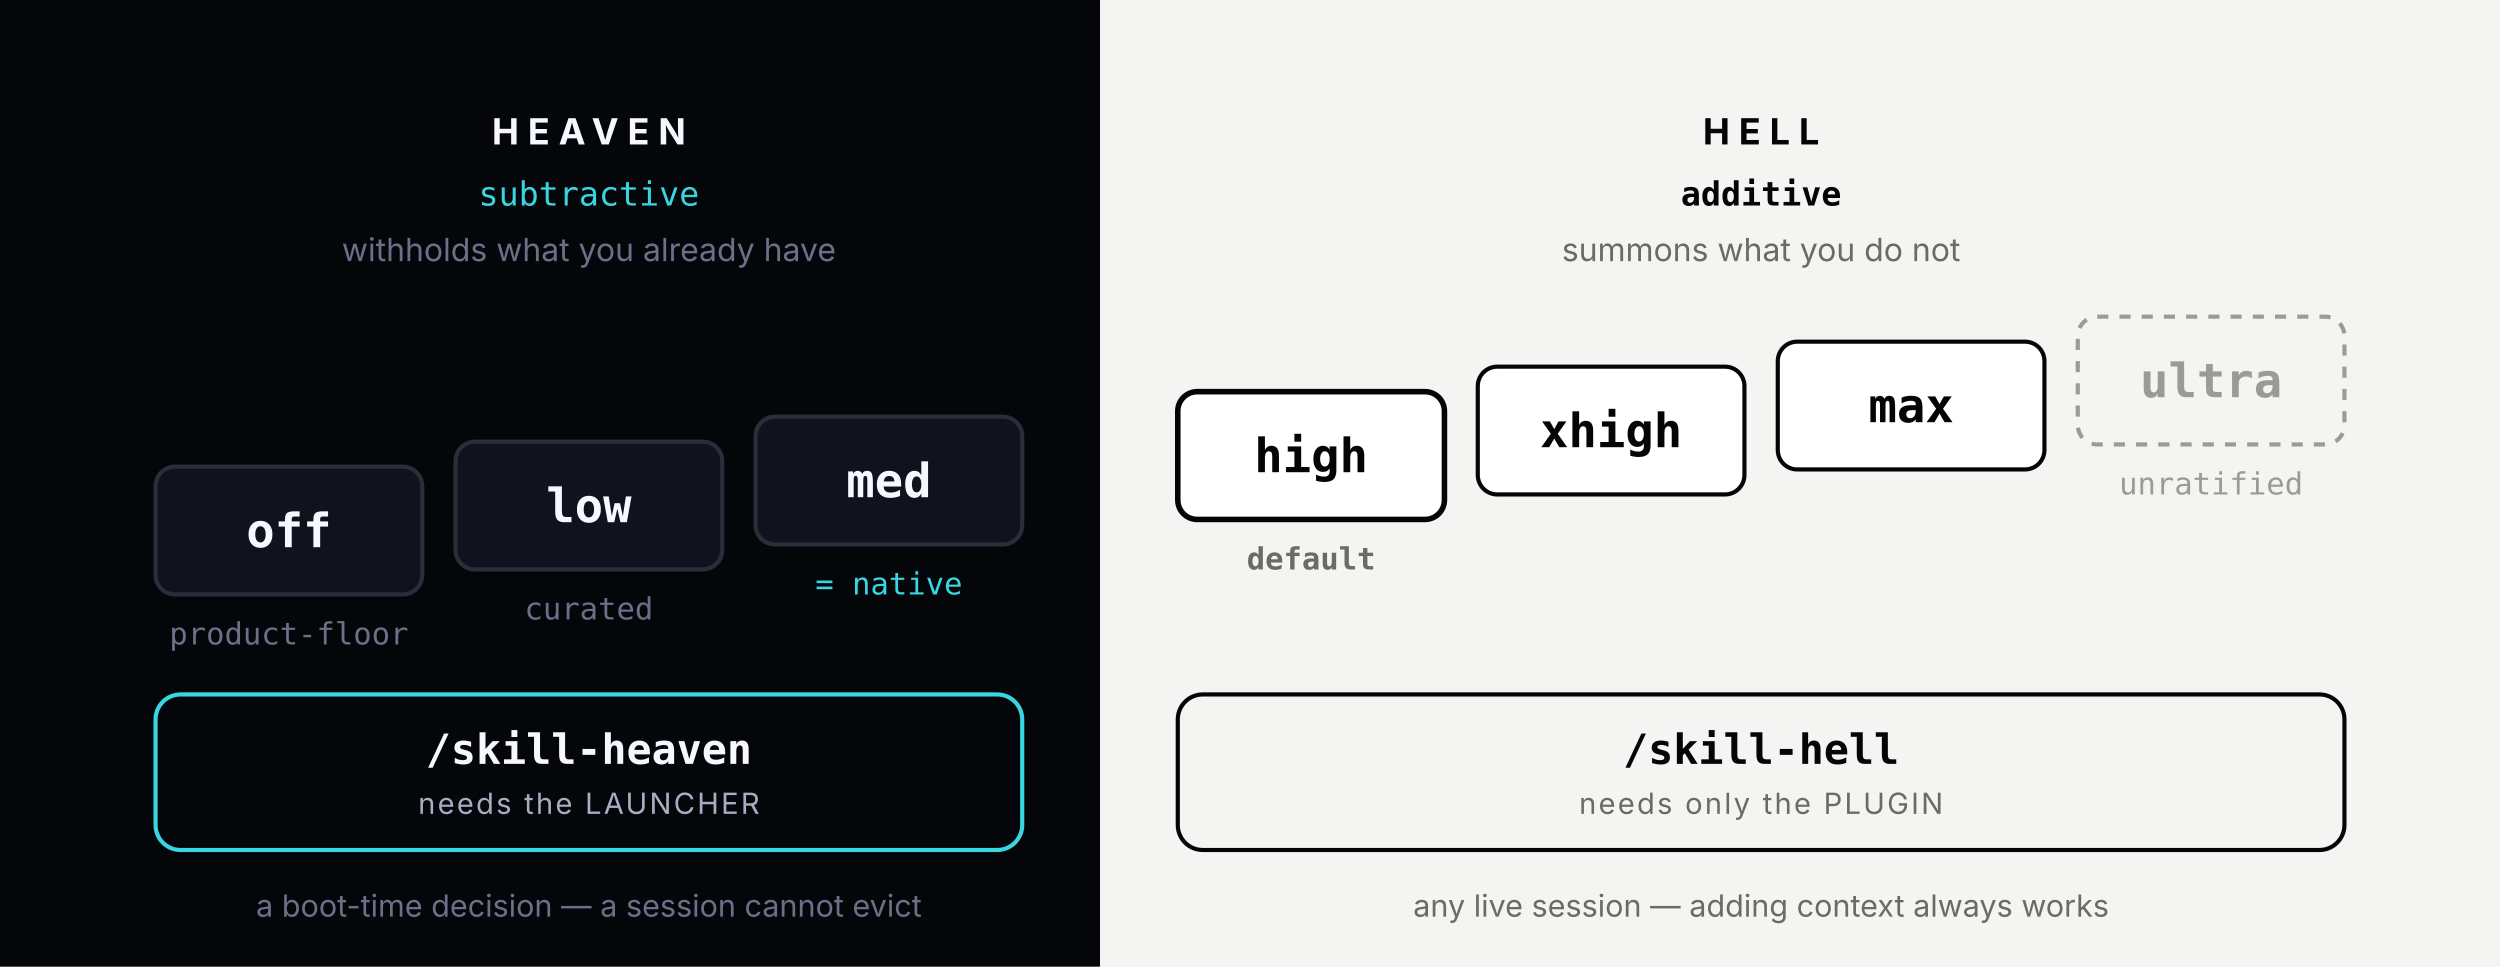
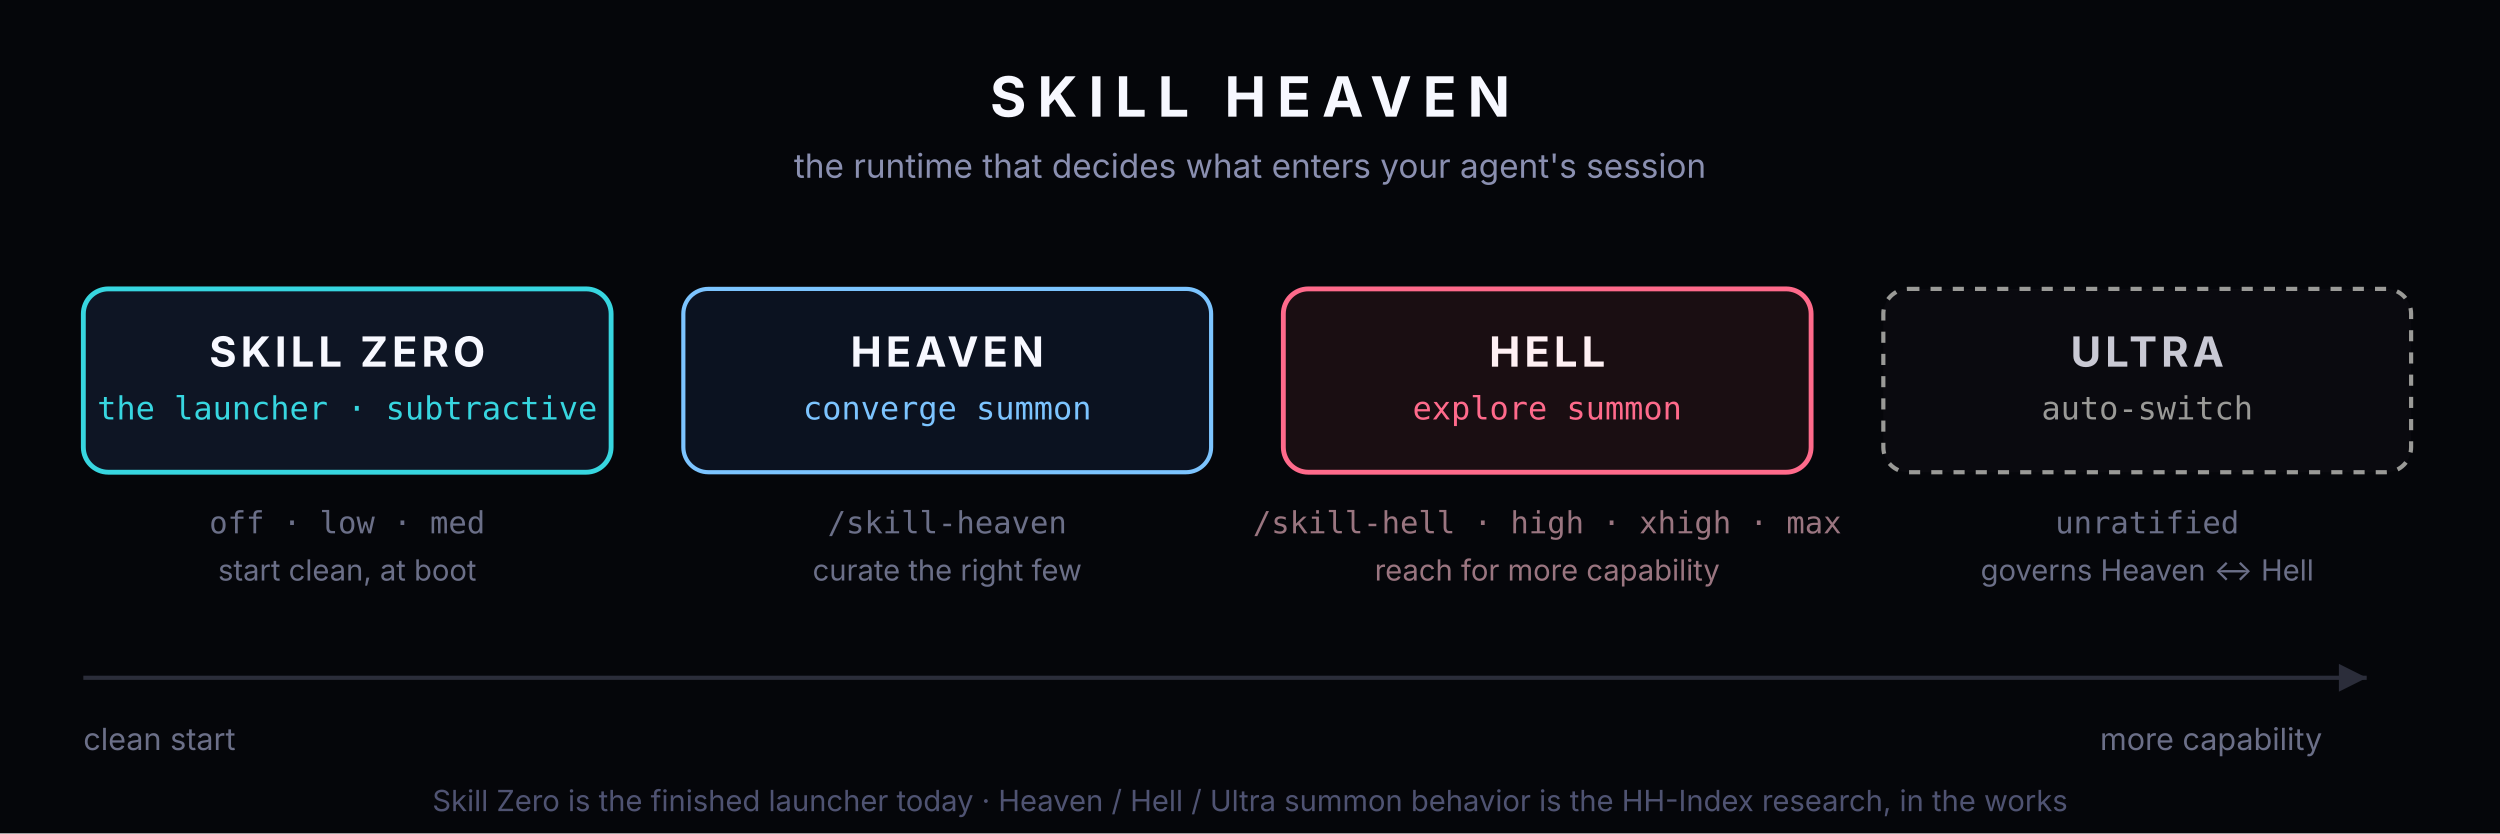
- <svg xmlns="http://www.w3.org/2000/svg" width="900" height="348" viewBox="0 0 900 348" role="img" aria-label="The entropy ladder. Heaven is subtractive and holds off, low, and med (which equals native); it is served by slash skill-heaven and needs the launcher. Hell is additive and holds high (the default), xhigh, max, and ultra (unratified); it is served by slash skill-hell and needs only the plugin.">
-   <rect x="0" y="0" width="396.0" height="348" fill="#05060a" />
-   <rect x="396.0" y="0" width="504.0" height="348" fill="#f4f4f2" />
-   <text x="212.0" y="52.0" font-family="'Space Grotesk','Inter',system-ui,sans-serif" font-size="13" font-weight="700" fill="#f7f8ff" text-anchor="middle" letter-spacing="3.2">HEAVEN</text>
-   <text x="212.0" y="74.0" font-family="'JetBrains Mono','SF Mono',ui-monospace,monospace" font-size="12" font-weight="400" fill="#37d6e0" text-anchor="middle">subtractive</text>
-   <text x="212.0" y="94.0" font-family="'Inter',system-ui,-apple-system,sans-serif" font-size="11.5" font-weight="400" fill="#6b6f88" text-anchor="middle">withholds what you already have</text>
-   <text x="634.0" y="52.0" font-family="'Space Grotesk','Inter',system-ui,sans-serif" font-size="13" font-weight="700" fill="#050505" text-anchor="middle" letter-spacing="3.2">HELL</text>
-   <text x="634.0" y="74.0" font-family="'JetBrains Mono','SF Mono',ui-monospace,monospace" font-size="12" font-weight="600" fill="#050505" text-anchor="middle">additive</text>
-   <text x="634.0" y="94.0" font-family="'Inter',system-ui,-apple-system,sans-serif" font-size="11.5" font-weight="400" fill="#6a6a68" text-anchor="middle">summons what you do not</text>
-   <rect x="56.0" y="168" width="96" height="46" rx="7" fill="#10121d" stroke="#2b2d3a" stroke-width="1.5" />
-   <text x="104.0" y="197.0" font-family="'JetBrains Mono','SF Mono',ui-monospace,monospace" font-size="17" font-weight="600" fill="#f7f8ff" text-anchor="middle">off</text>
-   <text x="104.0" y="232.0" font-family="'JetBrains Mono','SF Mono',ui-monospace,monospace" font-size="11" font-weight="400" fill="#6b6f88" text-anchor="middle">product-floor</text>
-   <rect x="164.0" y="159" width="96" height="46" rx="7" fill="#10121d" stroke="#2b2d3a" stroke-width="1.5" />
-   <text x="212.0" y="188.0" font-family="'JetBrains Mono','SF Mono',ui-monospace,monospace" font-size="17" font-weight="600" fill="#f7f8ff" text-anchor="middle">low</text>
-   <text x="212.0" y="223.0" font-family="'JetBrains Mono','SF Mono',ui-monospace,monospace" font-size="11" font-weight="400" fill="#6b6f88" text-anchor="middle">curated</text>
-   <rect x="272.0" y="150" width="96" height="46" rx="7" fill="#10121d" stroke="#2b2d3a" stroke-width="1.5" />
-   <text x="320.0" y="179.0" font-family="'JetBrains Mono','SF Mono',ui-monospace,monospace" font-size="17" font-weight="600" fill="#f7f8ff" text-anchor="middle">med</text>
-   <text x="320.0" y="214.0" font-family="'JetBrains Mono','SF Mono',ui-monospace,monospace" font-size="11" font-weight="400" fill="#37d6e0" text-anchor="middle">= native</text>
-   <rect x="424.0" y="141" width="96" height="46" rx="7" fill="#ffffff" stroke="#050505" stroke-width="2" />
-   <text x="472.0" y="170.0" font-family="'JetBrains Mono','SF Mono',ui-monospace,monospace" font-size="17" font-weight="600" fill="#050505" text-anchor="middle">high</text>
-   <text x="472.0" y="205.0" font-family="'JetBrains Mono','SF Mono',ui-monospace,monospace" font-size="11" font-weight="600" fill="#6a6a68" text-anchor="middle">default</text>
-   <rect x="532.0" y="132" width="96" height="46" rx="7" fill="#ffffff" stroke="#050505" stroke-width="1.5" />
-   <text x="580.0" y="161.0" font-family="'JetBrains Mono','SF Mono',ui-monospace,monospace" font-size="17" font-weight="600" fill="#050505" text-anchor="middle">xhigh</text>
-   <rect x="640.0" y="123" width="96" height="46" rx="7" fill="#ffffff" stroke="#050505" stroke-width="1.5" />
-   <text x="688.0" y="152.0" font-family="'JetBrains Mono','SF Mono',ui-monospace,monospace" font-size="17" font-weight="600" fill="#050505" text-anchor="middle">max</text>
-   <rect x="748.0" y="114" width="96" height="46" rx="7" fill="#f4f4f2" stroke="#9a9a97" stroke-width="1.5" stroke-dasharray="4 4" />
-   <text x="796.0" y="143.0" font-family="'JetBrains Mono','SF Mono',ui-monospace,monospace" font-size="17" font-weight="600" fill="#9a9a97" text-anchor="middle">ultra</text>
-   <text x="796.0" y="178.0" font-family="'JetBrains Mono','SF Mono',ui-monospace,monospace" font-size="11" font-weight="400" fill="#9a9a97" text-anchor="middle">unratified</text>
-   <rect x="56.0" y="250" width="312" height="56" rx="9" fill="none" stroke="#37d6e0" stroke-width="1.5" />
-   <text x="212.0" y="275.0" font-family="'JetBrains Mono','SF Mono',ui-monospace,monospace" font-size="15" font-weight="600" fill="#f7f8ff" text-anchor="middle">/skill-heaven</text>
-   <text x="212.0" y="293.0" font-family="'Inter',system-ui,-apple-system,sans-serif" font-size="10.5" font-weight="400" fill="#a9adc4" text-anchor="middle" letter-spacing="0.8">needs the LAUNCHER</text>
-   <rect x="424.0" y="250" width="420" height="56" rx="9" fill="none" stroke="#050505" stroke-width="1.5" />
-   <text x="634.0" y="275.0" font-family="'JetBrains Mono','SF Mono',ui-monospace,monospace" font-size="15" font-weight="600" fill="#050505" text-anchor="middle">/skill-hell</text>
-   <text x="634.0" y="293.0" font-family="'Inter',system-ui,-apple-system,sans-serif" font-size="10.5" font-weight="400" fill="#6a6a68" text-anchor="middle" letter-spacing="0.8">needs only the PLUGIN</text>
-   <text x="212.0" y="330.0" font-family="'Inter',system-ui,-apple-system,sans-serif" font-size="11" font-weight="400" fill="#6b6f88" text-anchor="middle">a boot-time decision — a session cannot evict</text>
-   <text x="634.0" y="330.0" font-family="'Inter',system-ui,-apple-system,sans-serif" font-size="11" font-weight="400" fill="#6a6a68" text-anchor="middle">any live session — adding context always works</text>
+ <svg xmlns="http://www.w3.org/2000/svg" width="900" height="300" viewBox="0 0 900 300" role="img" aria-label="Skill Heaven is the runtime that decides what is in your session. Skill Zero is the finished launcher: subtractive, it starts a harness clean (off, low, med). Heaven is the converge summon that curates the right few skills (slash skill-heaven). Hell is the exploratory summon that reaches for more capability (slash skill-hell; high, xhigh, max). Ultra is the future auto-switch across them (unratified).">
+   <rect x="0" y="0" width="900" height="300" fill="#05060a" />
+   <text x="450" y="42" font-family="'Space Grotesk','Inter',system-ui,sans-serif" font-size="20" font-weight="700" fill="#f7f8ff" text-anchor="middle" letter-spacing="4">SKILL HEAVEN</text>
+   <text x="450" y="64" font-family="'Inter',system-ui,-apple-system,sans-serif" font-size="12" font-weight="400" fill="#8a8fb0" text-anchor="middle">the runtime that decides what enters your agent's session</text>
+   <rect x="30" y="104" width="190" height="66" rx="9" fill="#0e1524" stroke="#37d6e0" stroke-width="1.75" />
+   <text x="125" y="132" font-family="'Space Grotesk','Inter',system-ui,sans-serif" font-size="15" font-weight="700" fill="#f7f8ff" text-anchor="middle" letter-spacing="1.5">SKILL ZERO</text>
+   <text x="125" y="151" font-family="'JetBrains Mono','SF Mono',ui-monospace,monospace" font-size="11.5" fill="#37d6e0" text-anchor="middle">the launcher · subtractive</text>
+   <text x="125" y="192" font-family="'JetBrains Mono','SF Mono',ui-monospace,monospace" font-size="11" fill="#6b6f88" text-anchor="middle">off · low · med</text>
+   <text x="125" y="209" font-family="'Inter',system-ui,-apple-system,sans-serif" font-size="10.5" fill="#6b6f88" text-anchor="middle">start clean, at boot</text>
+   <rect x="246" y="104" width="190" height="66" rx="9" fill="#0b1220" stroke="#7cc4ff" stroke-width="1.5" />
+   <text x="341" y="132" font-family="'Space Grotesk','Inter',system-ui,sans-serif" font-size="15" font-weight="700" fill="#f7f8ff" text-anchor="middle" letter-spacing="1.5">HEAVEN</text>
+   <text x="341" y="151" font-family="'JetBrains Mono','SF Mono',ui-monospace,monospace" font-size="11.5" fill="#7cc4ff" text-anchor="middle">converge summon</text>
+   <text x="341" y="192" font-family="'JetBrains Mono','SF Mono',ui-monospace,monospace" font-size="11" fill="#6b6f88" text-anchor="middle">/skill-heaven</text>
+   <text x="341" y="209" font-family="'Inter',system-ui,-apple-system,sans-serif" font-size="10.5" fill="#6b6f88" text-anchor="middle">curate the right few</text>
+   <rect x="462" y="104" width="190" height="66" rx="9" fill="#1a0e12" stroke="#ff6a8b" stroke-width="1.75" />
+   <text x="557" y="132" font-family="'Space Grotesk','Inter',system-ui,sans-serif" font-size="15" font-weight="700" fill="#fff0f3" text-anchor="middle" letter-spacing="1.5">HELL</text>
+   <text x="557" y="151" font-family="'JetBrains Mono','SF Mono',ui-monospace,monospace" font-size="11.5" fill="#ff6a8b" text-anchor="middle">explore summon</text>
+   <text x="557" y="192" font-family="'JetBrains Mono','SF Mono',ui-monospace,monospace" font-size="11" fill="#9a7580" text-anchor="middle">/skill-hell · high · xhigh · max</text>
+   <text x="557" y="209" font-family="'Inter',system-ui,-apple-system,sans-serif" font-size="10.5" fill="#9a7580" text-anchor="middle">reach for more capability</text>
+   <rect x="678" y="104" width="190" height="66" rx="9" fill="#0a0a0f" stroke="#9a9a97" stroke-width="1.5" stroke-dasharray="4 4" />
+   <text x="773" y="132" font-family="'Space Grotesk','Inter',system-ui,sans-serif" font-size="15" font-weight="700" fill="#c9c9d4" text-anchor="middle" letter-spacing="1.5">ULTRA</text>
+   <text x="773" y="151" font-family="'JetBrains Mono','SF Mono',ui-monospace,monospace" font-size="11.5" fill="#9a9a97" text-anchor="middle">auto-switch</text>
+   <text x="773" y="192" font-family="'JetBrains Mono','SF Mono',ui-monospace,monospace" font-size="11" fill="#6b6f88" text-anchor="middle">unratified</text>
+   <text x="773" y="209" font-family="'Inter',system-ui,-apple-system,sans-serif" font-size="10.5" fill="#6b6f88" text-anchor="middle">governs Heaven ↔ Hell</text>
+   <line x1="30" y1="244" x2="852" y2="244" stroke="#2b2d3a" stroke-width="1.5" />
+   <polygon points="852,244 842,239 842,249" fill="#2b2d3a" />
+   <text x="30" y="270" font-family="'Inter',system-ui,-apple-system,sans-serif" font-size="11" fill="#6b6f88" text-anchor="start">clean start</text>
+   <text x="836" y="270" font-family="'Inter',system-ui,-apple-system,sans-serif" font-size="11" fill="#6b6f88" text-anchor="end">more capability</text>
+   <text x="450" y="292" font-family="'Inter',system-ui,-apple-system,sans-serif" font-size="10.5" fill="#4f5372" text-anchor="middle">Skill Zero is the finished launcher today · Heaven / Hell / Ultra summon behavior is the HH-Index research, in the works</text>
</svg>
